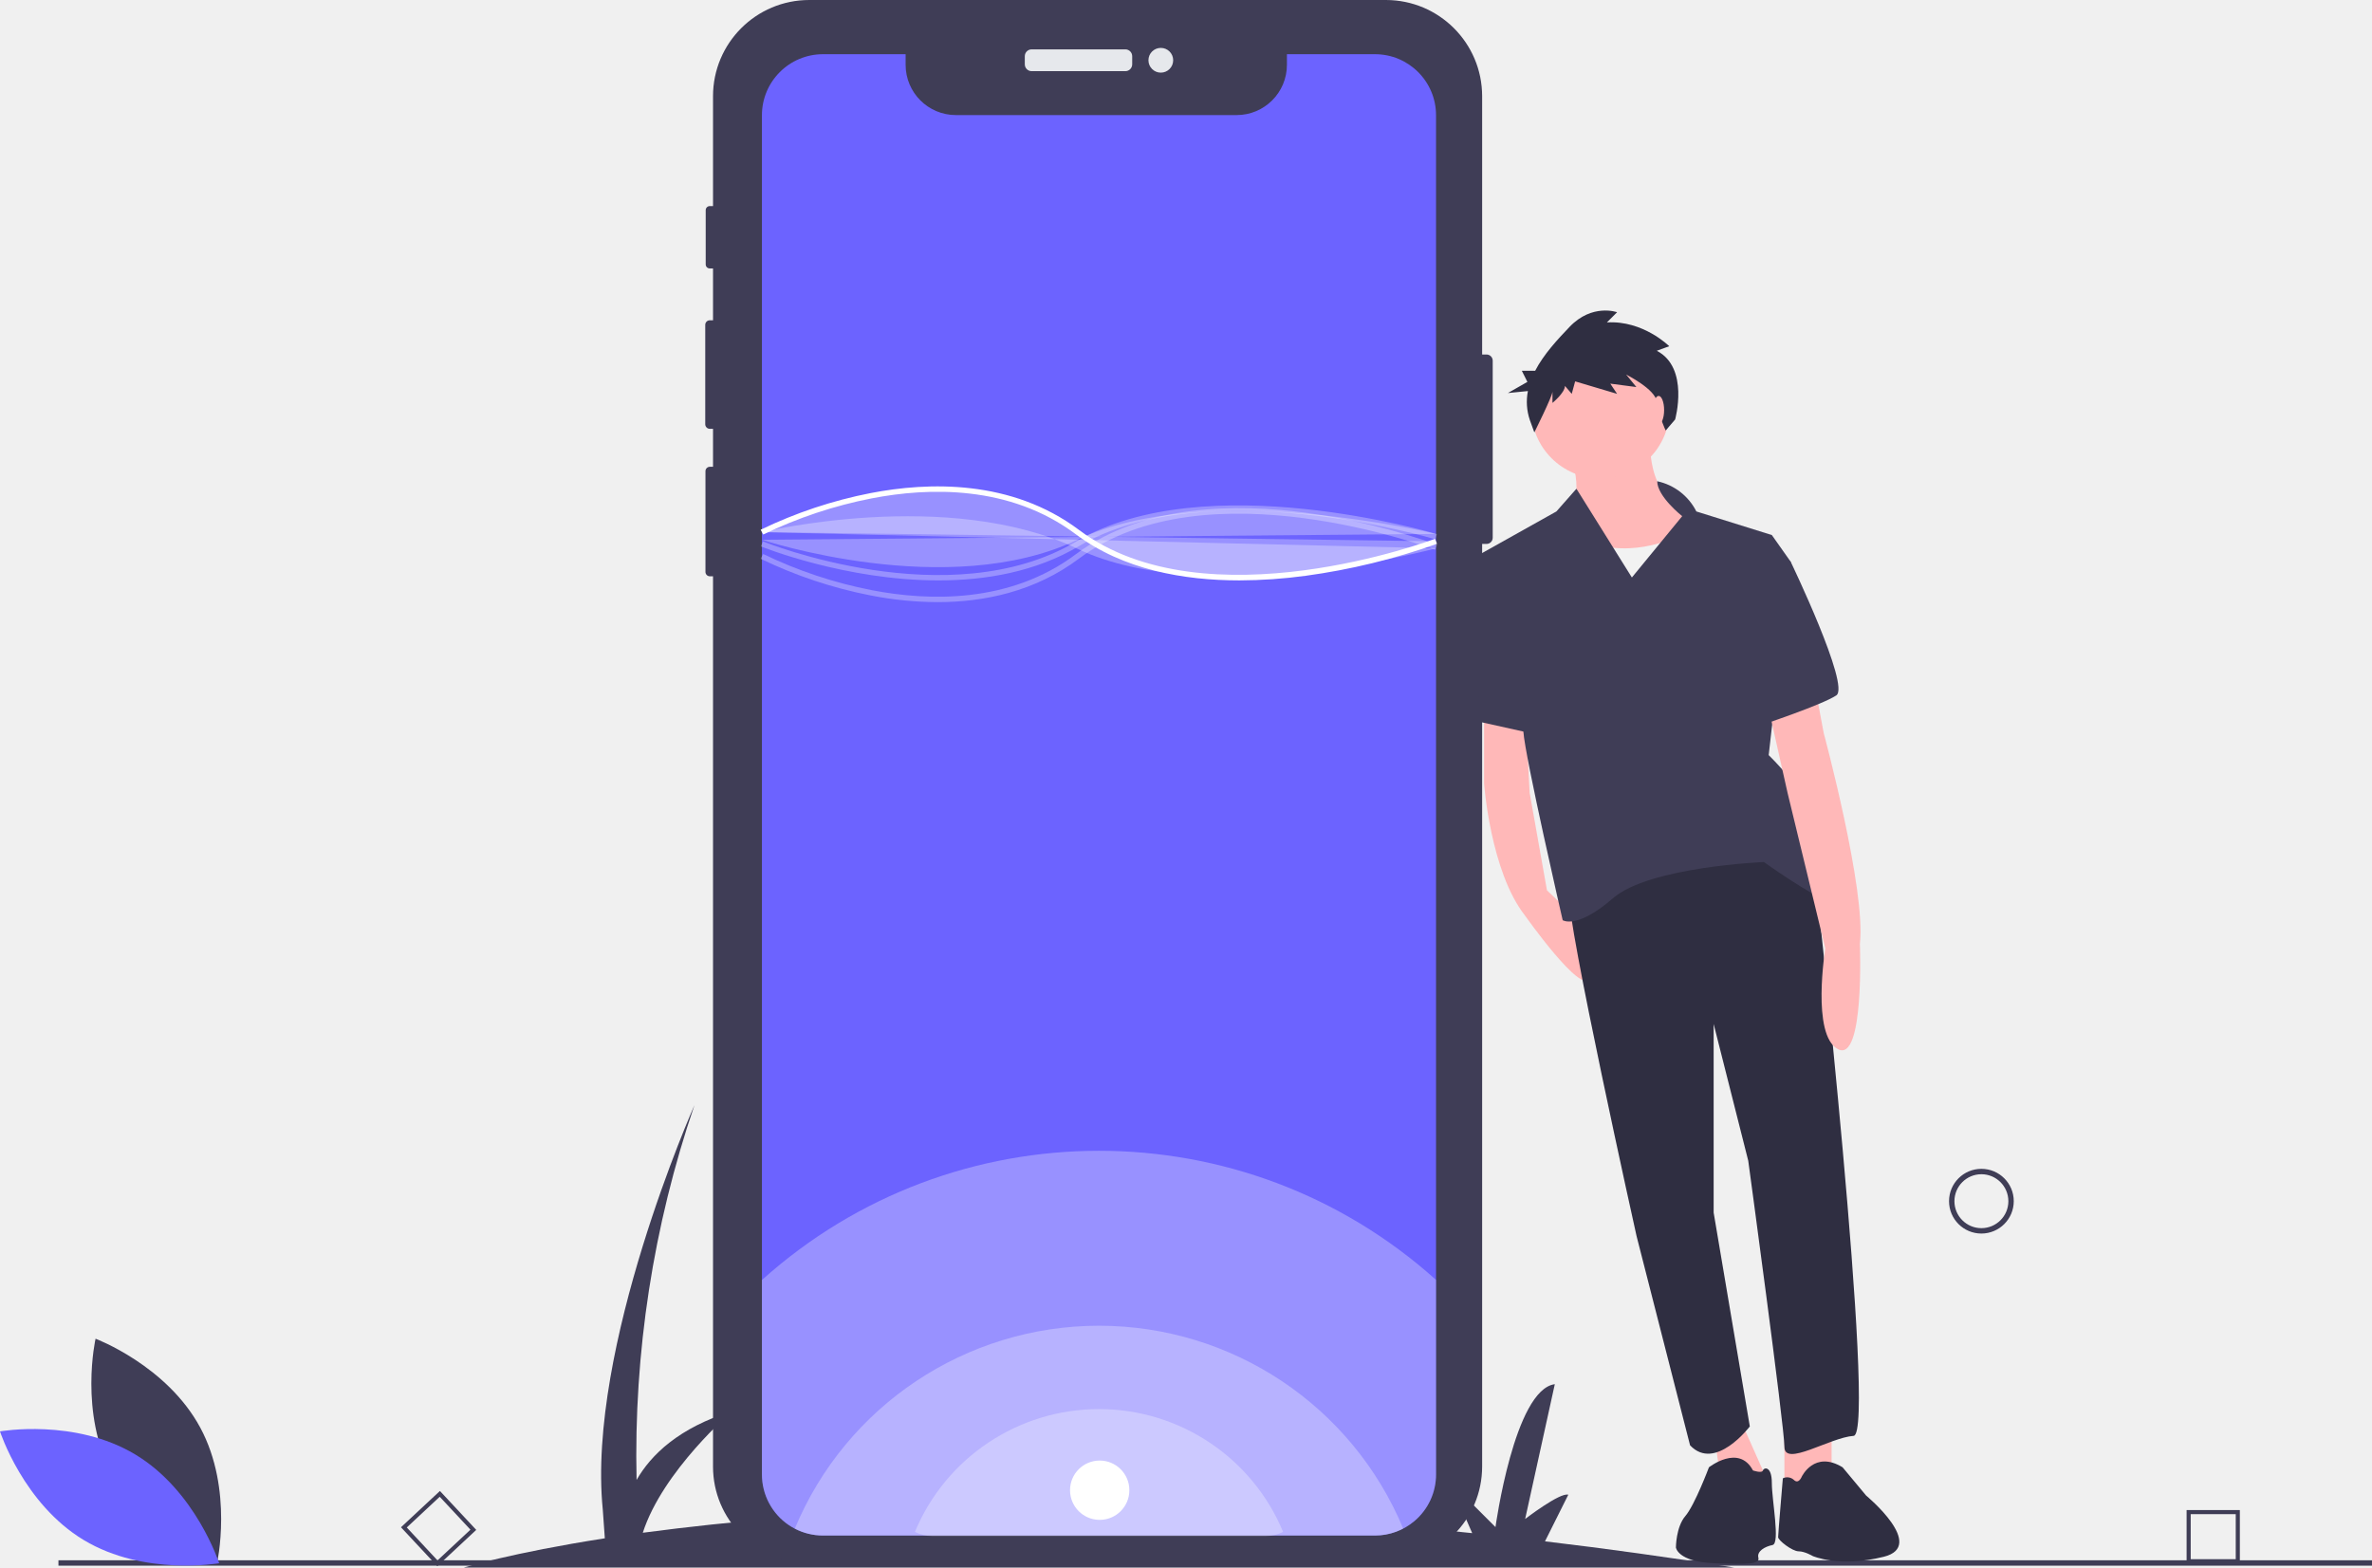
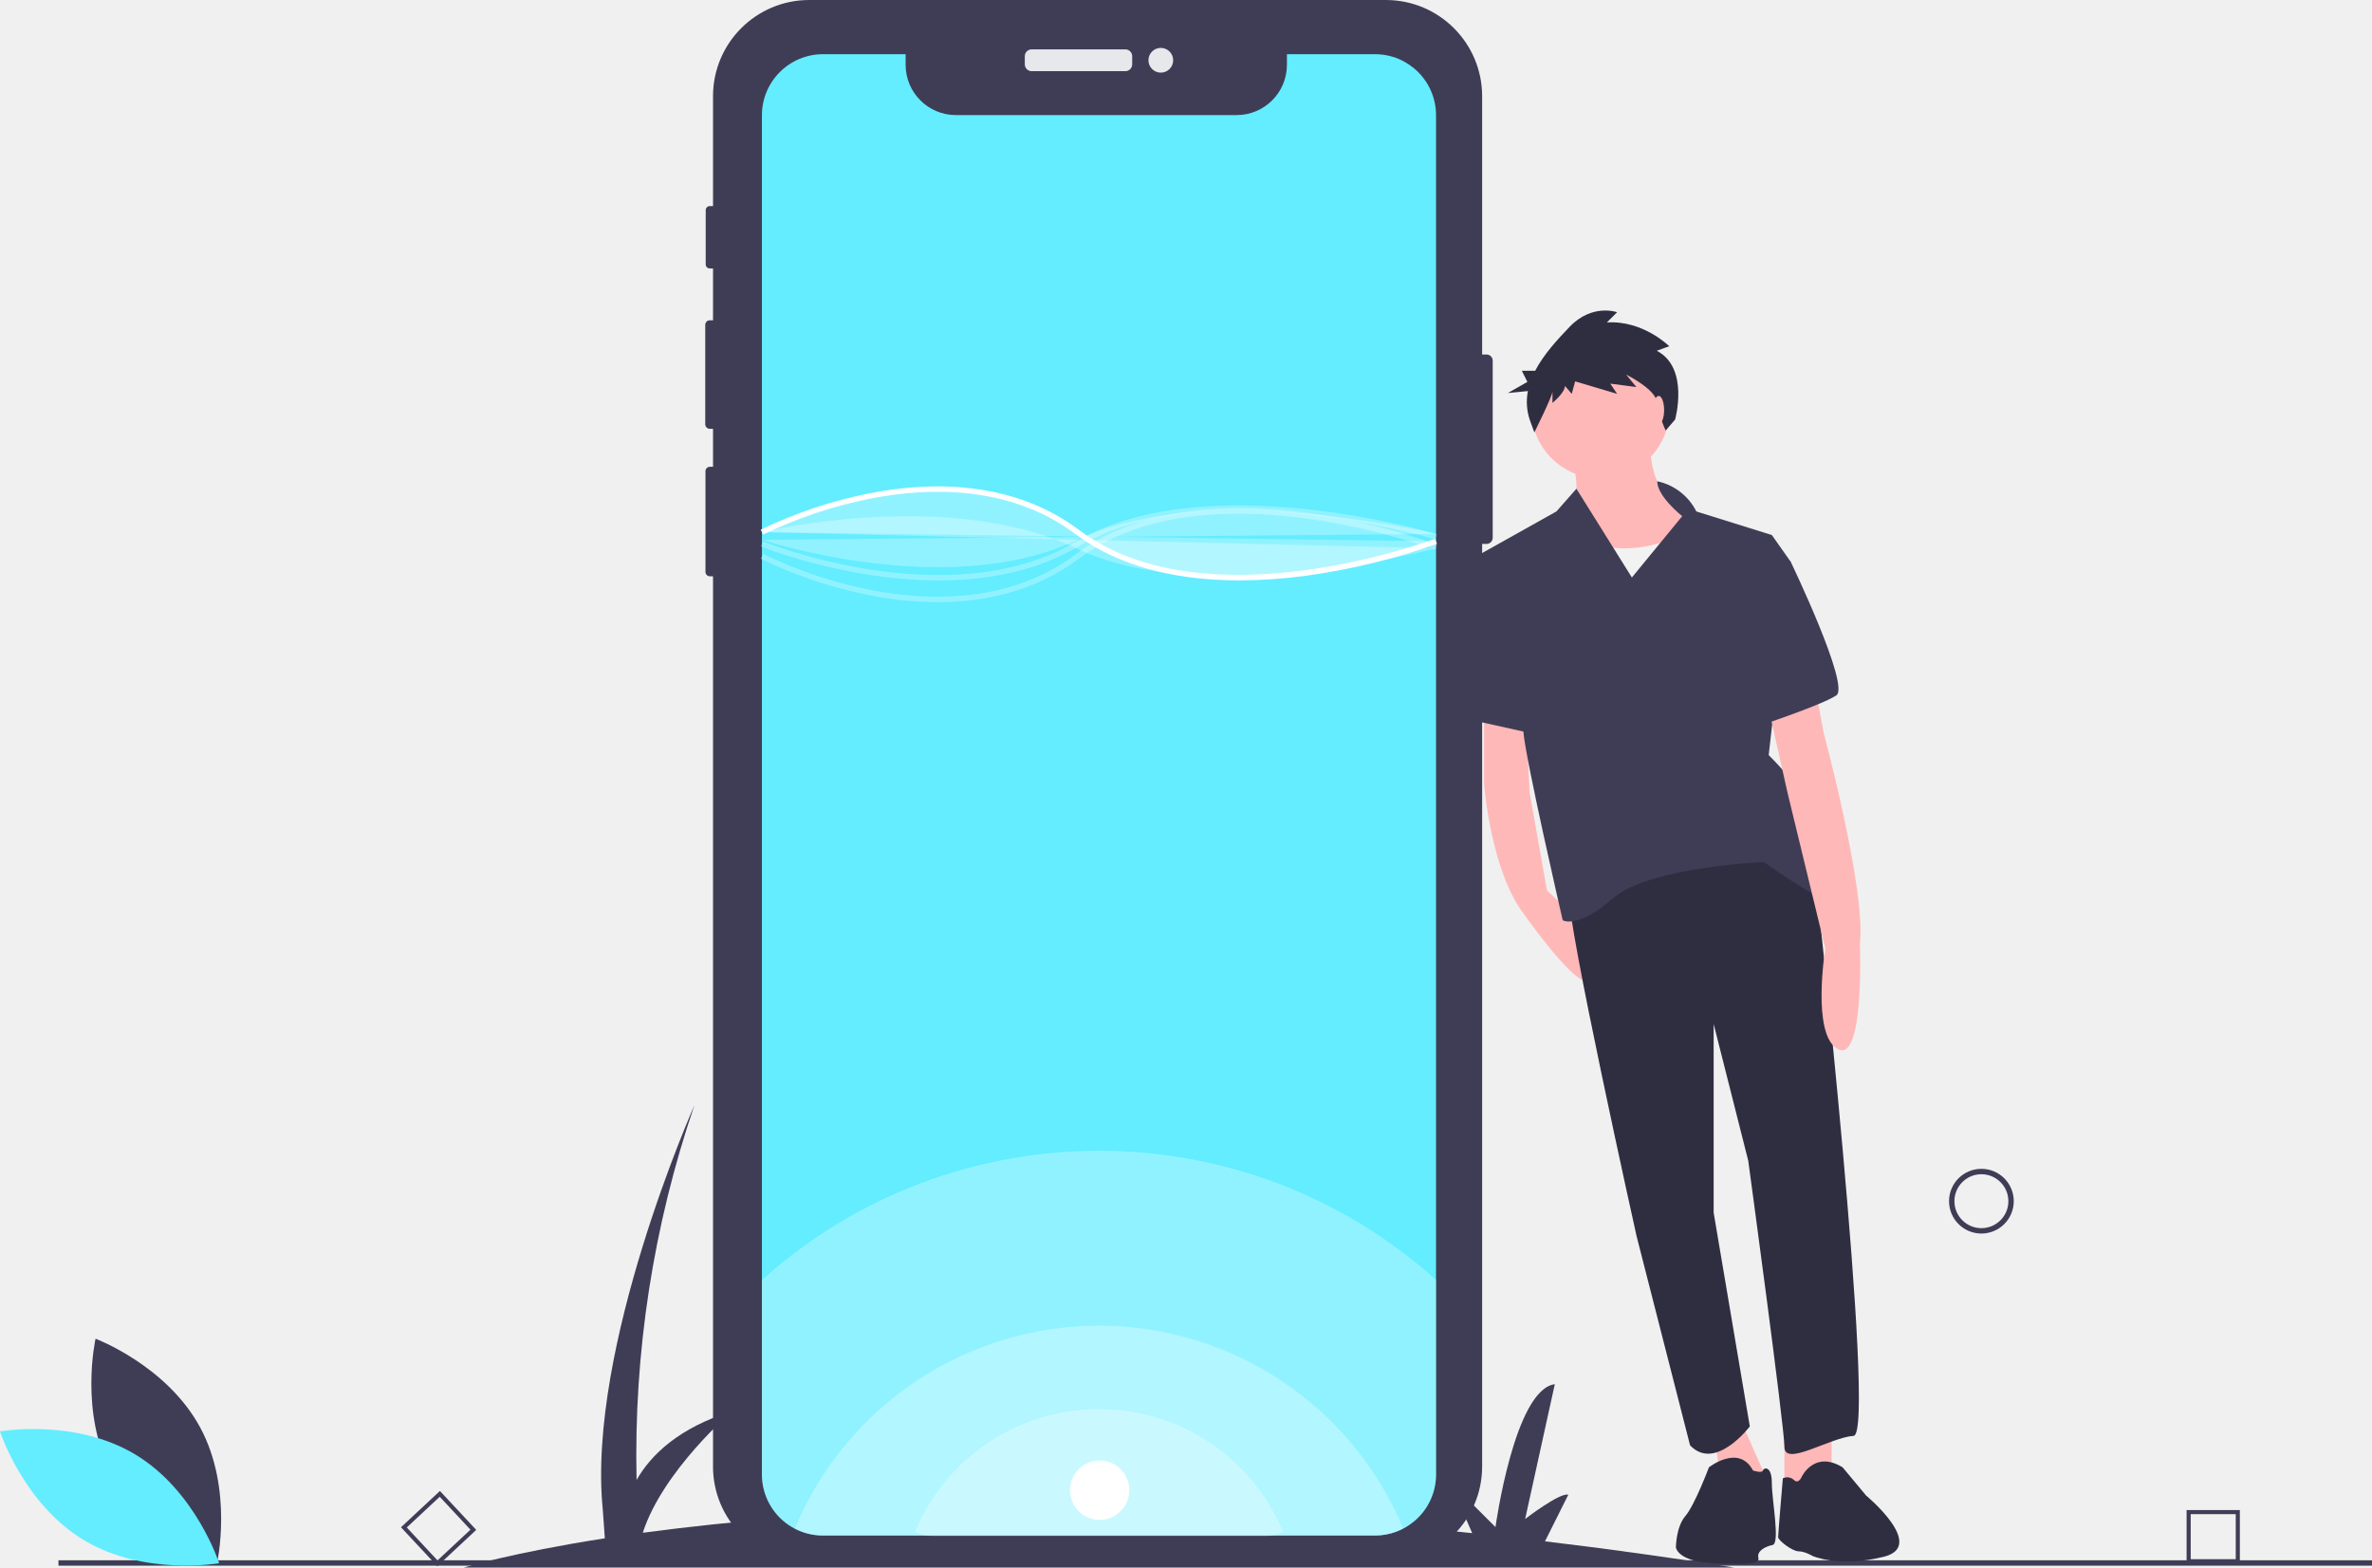
<svg xmlns="http://www.w3.org/2000/svg" id="f7bb3db6-0aca-42e3-bcc4-5e9b3a55e19d" data-name="Layer 1" width="879.5" height="581.351" viewBox="0 0 879.5 581.351">
  <path d="M803.25,740.675q-36.476-5.71-70.143-9.714L741.75,713.675c-3-1-16,9-16,9l11-50c-15,2-22,53-22,53l-17-17,8.368,19.247c-68.681-7.217-127.947-9.469-177.766-8.952L535.75,704.175c-3-1-16,9-16,9l11-50c-15,2-22,53-22,53l-17-17,8.863,20.386A997.852,997.852,0,0,0,398.591,727.777c7.382-22.996,33.159-45.102,33.159-45.102-19.821,6.166-30.132,16.212-35.469,25.525A401.561,401.561,0,0,1,417.75,569.175s-40,90-34,150l.761,10.658C349.712,735.262,332.25,740.675,332.25,740.675Z" transform="translate(-160.25 -159.3247)" fill="#3f3d56" />
  <path d="M894.922,616.811a12,12,0,1,1,12-12A12.014,12.014,0,0,1,894.922,616.811Zm0-22a10,10,0,1,0,10,10A10.011,10.011,0,0,0,894.922,594.811Z" transform="translate(-160.25 -159.3247)" fill="#3f3d56" />
  <path d="M990.75,739.101H971.009V719.36H990.75Zm-18.223-1.519h16.704v-16.704H972.527Z" transform="translate(-160.25 -159.3247)" fill="#3f3d56" />
  <path d="M322.394,740.181l-13.465-14.436L323.365,712.28l13.465,14.436ZM311.075,725.819l11.394,12.215,12.215-11.394L323.29,714.426Z" transform="translate(-160.25 -159.3247)" fill="#3f3d56" />
  <rect x="21.672" y="578.662" width="857.828" height="2" fill="#3f3d56" />
  <path d="M713.725,293.085v65.68a2.296,2.296,0,0,1-2.29,2.29h-1.63v342.15a35.702,35.702,0,0,1-35.7,35.7H460.315a35.693,35.693,0,0,1-35.69-35.7v-330.15h-1.18a1.618,1.618,0,0,1-1.62-1.61v-37.38a1.62,1.62,0,0,1,1.62-1.62h1.18v-14.08H423.435a1.696,1.696,0,0,1-1.69-1.7v-36.87a1.694,1.694,0,0,1,1.69-1.69H424.625v-19.22H423.415a1.498,1.498,0,0,1-1.5-1.5v-20.12a1.507,1.507,0,0,1,1.5-1.51H424.625v-40.74a35.691,35.691,0,0,1,35.69-35.69H674.105a35.7,35.7,0,0,1,35.7,35.69v95.78H711.435A2.296,2.296,0,0,1,713.725,293.085Z" transform="translate(-160.25 -159.3247)" fill="#3f3d56" />
  <rect x="379.979" y="18.307" width="39.823" height="8.086" rx="2.542" fill="#e6e8ec" />
  <circle cx="430.41" cy="22.35" r="4.587" fill="#e6e8ec" />
-   <path d="M692.71,202.075v504.09a22.58,22.58,0,0,1-7.96,17.23,22.642,22.642,0,0,1-14.69,5.41H465.41a22.587,22.587,0,0,1-10.46-2.55,21.155,21.155,0,0,1-2.2-1.3,22.668,22.668,0,0,1-9.99-18.79v-504.09a22.649,22.649,0,0,1,22.65-22.65h30.63v3.93a18.65,18.65,0,0,0,18.65,18.65H618.77a18.65,18.65,0,0,0,18.65-18.65v-3.93h32.64A22.643,22.643,0,0,1,692.71,202.075Z" transform="translate(-160.25 -159.3247)" fill="#6c63ff" />
+   <path d="M692.71,202.075v504.09a22.58,22.58,0,0,1-7.96,17.23,22.642,22.642,0,0,1-14.69,5.41H465.41a22.587,22.587,0,0,1-10.46-2.55,21.155,21.155,0,0,1-2.2-1.3,22.668,22.668,0,0,1-9.99-18.79v-504.09a22.649,22.649,0,0,1,22.65-22.65h30.63v3.93a18.65,18.65,0,0,0,18.65,18.65H618.77a18.65,18.65,0,0,0,18.65-18.65v-3.93h32.64A22.643,22.643,0,0,1,692.71,202.075Z" transform="translate(-160.25 -159.3247)" fill="#63edff" />
  <path d="M692.71,634.005v72.16a22.58,22.58,0,0,1-7.96,17.23,22.642,22.642,0,0,1-14.69,5.41H465.41a22.587,22.587,0,0,1-10.46-2.55,21.155,21.155,0,0,1-2.2-1.3,22.668,22.668,0,0,1-9.99-18.79v-72.13a186.971,186.971,0,0,1,249.95-.03Z" transform="translate(-160.25 -159.3247)" fill="#fff" opacity="0.3" />
  <path d="M680.54,726.235a22.41,22.41,0,0,1-10.48,2.57H465.41a22.587,22.587,0,0,1-10.46-2.55,122.161,122.161,0,0,1,225.59-.02Z" transform="translate(-160.25 -159.3247)" fill="#fff" opacity="0.3" />
  <path d="M636,727.445A13.561,13.561,0,0,1,629.658,729H505.82a13.668,13.668,0,0,1-6.33-1.543A73.923,73.923,0,0,1,636,727.445Z" transform="translate(-160.25 -159.3247)" fill="#fff" opacity="0.3" />
  <path d="M619.796,374.575c-20.529,0-43.058-3.909-60.646-17.1-24.487-18.365-54.657-17.385-75.653-13.328a164.863,164.863,0,0,0-40.274,13.415l-.925-1.773a166.957,166.957,0,0,1,40.768-13.595c21.409-4.144,52.197-5.134,77.285,13.682,47,35.25,131.158,3.59,132.001,3.268l.717,1.867a242.355,242.355,0,0,1-48.706,11.857A186.202,186.202,0,0,1,619.796,374.575Z" transform="translate(-160.25 -159.3247)" fill="#fff" />
  <path d="M442.75,356.675s69-16.712,117,6.17,133-.17,133-.17" transform="translate(-160.25 -159.3247)" fill="#fff" opacity="0.3" />
  <path d="M507.891,382.636a131.456,131.456,0,0,1-24.826-2.479A166.957,166.957,0,0,1,442.297,366.562l.925-1.773a164.862,164.862,0,0,0,40.274,13.415c20.996,4.057,51.166,5.037,75.653-13.328,25.066-18.8,60.177-18.747,85.212-15.392a242.355,242.355,0,0,1,48.706,11.857l-.717,1.867c-.845-.324-85.001-31.983-132.001,3.268C543.898,378.814,524.993,382.636,507.891,382.636Z" transform="translate(-160.25 -159.3247)" fill="#fff" opacity="0.3" />
  <path d="M508.231,374.584c-34.634,0-65.391-12.425-65.852-12.615l.762-1.85c.685.282,69.088,27.899,116.1.064,47.825-28.32,132.906-3.041,133.759-2.782l-.58,1.914c-.845-.256-85.093-25.281-132.161,2.589C544.197,371.415,525.719,374.584,508.231,374.584Z" transform="translate(-160.25 -159.3247)" fill="#fff" opacity="0.3" />
  <path d="M442.76,359.505s68.99,22.882,116.99,0,132.96-2.162,132.96-2.162" transform="translate(-160.25 -159.3247)" fill="#fff" opacity="0.3" />
  <path d="M710.519,420.725v29.153s2.332,32.651,15.159,48.977c0,0,20.99,29.736,23.905,23.322l-3.59-21.115-12.152-11.536-6.414-36.149-1.749-32.651Z" transform="translate(-160.25 -159.3247)" fill="#ffb8b8" />
  <polygon points="679.124 524.941 679.124 546.514 661.633 552.928 661.633 527.856 679.124 524.941" fill="#ffb8b8" />
  <polygon points="643.558 522.609 655.219 548.846 638.894 555.843 635.395 530.189 643.558 522.609" fill="#ffb8b8" />
  <path d="M832.961,480.779s23.322,210.483,14.576,211.066-25.654,11.661-25.654,4.081S808.472,589.811,808.472,589.811L795.645,539.085V609.052l13.41,79.296s-12.827,16.909-22.156,6.997l-19.824-77.546S740.838,500.02,742.004,490.691C742.004,490.691,802.059,439.382,832.961,480.779Z" transform="translate(-160.25 -159.3247)" fill="#2f2e41" />
  <path d="M828.296,707.005s4.664-9.912,15.159-3.498l8.746,10.495S874.75,732.675,858.75,736.675c-16.491,4.123-26.372-.263-26.372-.263s-2.915-1.749-5.247-1.749-7.58-4.081-7.58-5.248,1.749-21.827,1.749-21.827a3.677,3.677,0,0,1,4.081.583C827.13,709.92,828.296,707.005,828.296,707.005Z" transform="translate(-160.25 -159.3247)" fill="#2f2e41" />
  <path d="M793.896,703.507s11.078-8.746,16.326,1.166c0,0,3.304,1.166,3.693,0s3.304-1.749,3.304,4.664,3.166,22.41.251,22.993-5.831,2.332-5.247,4.664-3.166,2.661-16.576,2.078-13.993-5.831-13.993-5.831,0-7.58,3.498-11.661S793.896,703.507,793.896,703.507Z" transform="translate(-160.25 -159.3247)" fill="#2f2e41" />
  <path d="M772.323,321.605s-2.915,21.573,15.742,29.153-41.397,32.651-47.228,18.075,1.166-19.241,1.166-19.241,5.831-5.831.583-21.573Z" transform="translate(-160.25 -159.3247)" fill="#ffb8b8" />
  <circle cx="593.415" cy="151.785" r="25.654" fill="#ffb8b8" />
  <path d="M783.401,357.755s-17.492,9.329-34.4,2.332-16.326,23.322-16.326,23.322l8.746,22.739,60.638-5.831-4.081-34.983Z" transform="translate(-160.25 -159.3247)" fill="#f2f2f2" />
  <path d="M774.711,337.804a21.166,21.166,0,0,1,14.521,11.205l27.987,8.746,6.997,9.912-8.163,71.716s15.159,14.576,15.159,22.739,18.658,36.149,9.329,32.651-26.238-15.743-26.238-15.743-42.563,1.749-55.973,13.41-18.658,8.163-18.658,8.163-13.993-60.638-14.576-69.967-16.909-65.302-16.909-65.302l29.153-16.326,7.425-8.425,20.561,32.913L783.984,350.758S774.766,343.508,774.711,337.804Z" transform="translate(-160.25 -159.3247)" fill="#3f3d56" />
  <path d="M832.961,412.562l3.498,18.658s15.743,58.306,13.41,78.129c0,0,1.749,44.312-8.163,39.065s-4.664-37.316-4.664-37.316L823.049,453.376l-7.58-33.817Z" transform="translate(-160.25 -159.3247)" fill="#ffb8b8" />
  <path d="M818.384,364.168l5.831,3.498s22.156,46.061,16.909,49.56S813.137,428.304,813.137,428.304Z" transform="translate(-160.25 -159.3247)" fill="#3f3d56" />
  <polygon points="561.93 206.01 548.228 205.718 545.022 211.257 549.103 267.814 570.093 272.478 561.93 206.01" fill="#3f3d56" />
  <path d="M774.556,289.413l4.624-1.681s-9.668-9.669-23.12-8.828l3.783-3.783s-9.248-3.363-17.656,5.465c-4.42,4.641-9.533,10.095-12.721,16.24h-4.952l2.067,4.134-7.234,4.134,7.425-.743a20.859,20.859,0,0,0,.702,10.706l1.681,4.624s6.726-13.452,6.726-15.133v4.204s4.624-3.783,4.624-6.306l2.522,2.943,1.261-4.624,15.554,4.624-2.522-3.783,9.669,1.261-3.783-4.624s10.93,5.465,11.35,10.089,3.306,10.652,3.306,10.652l3.498-4.081S786.747,295.719,774.556,289.413Z" transform="translate(-160.25 -159.3247)" fill="#2f2e41" />
  <ellipse cx="614.988" cy="152.077" rx="2.041" ry="5.247" fill="#ffb8b8" />
  <path d="M201.884,706.341c12.428,23.049,38.806,32.944,38.806,32.944s6.227-27.475-6.201-50.524-38.806-32.944-38.806-32.944S189.456,683.292,201.884,706.341Z" transform="translate(-160.25 -159.3247)" fill="#3f3d56" />
-   <path d="M210.427,698.758c22.438,13.5,31.08,40.314,31.08,40.314s-27.738,4.927-50.177-8.573S160.25,690.185,160.25,690.185,187.988,685.258,210.427,698.758Z" transform="translate(-160.25 -159.3247)" fill="#6c63ff" />
+   <path d="M210.427,698.758c22.438,13.5,31.08,40.314,31.08,40.314s-27.738,4.927-50.177-8.573S160.25,690.185,160.25,690.185,187.988,685.258,210.427,698.758Z" transform="translate(-160.25 -159.3247)" fill="#63edff" />
  <path d="M442.76,356.675s68.99-36,116.99,0,132.96,3.402,132.96,3.402" transform="translate(-160.25 -159.3247)" fill="#fff" opacity="0.3" />
  <circle cx="407.75" cy="552.675" r="11" fill="#fff" />
</svg>
